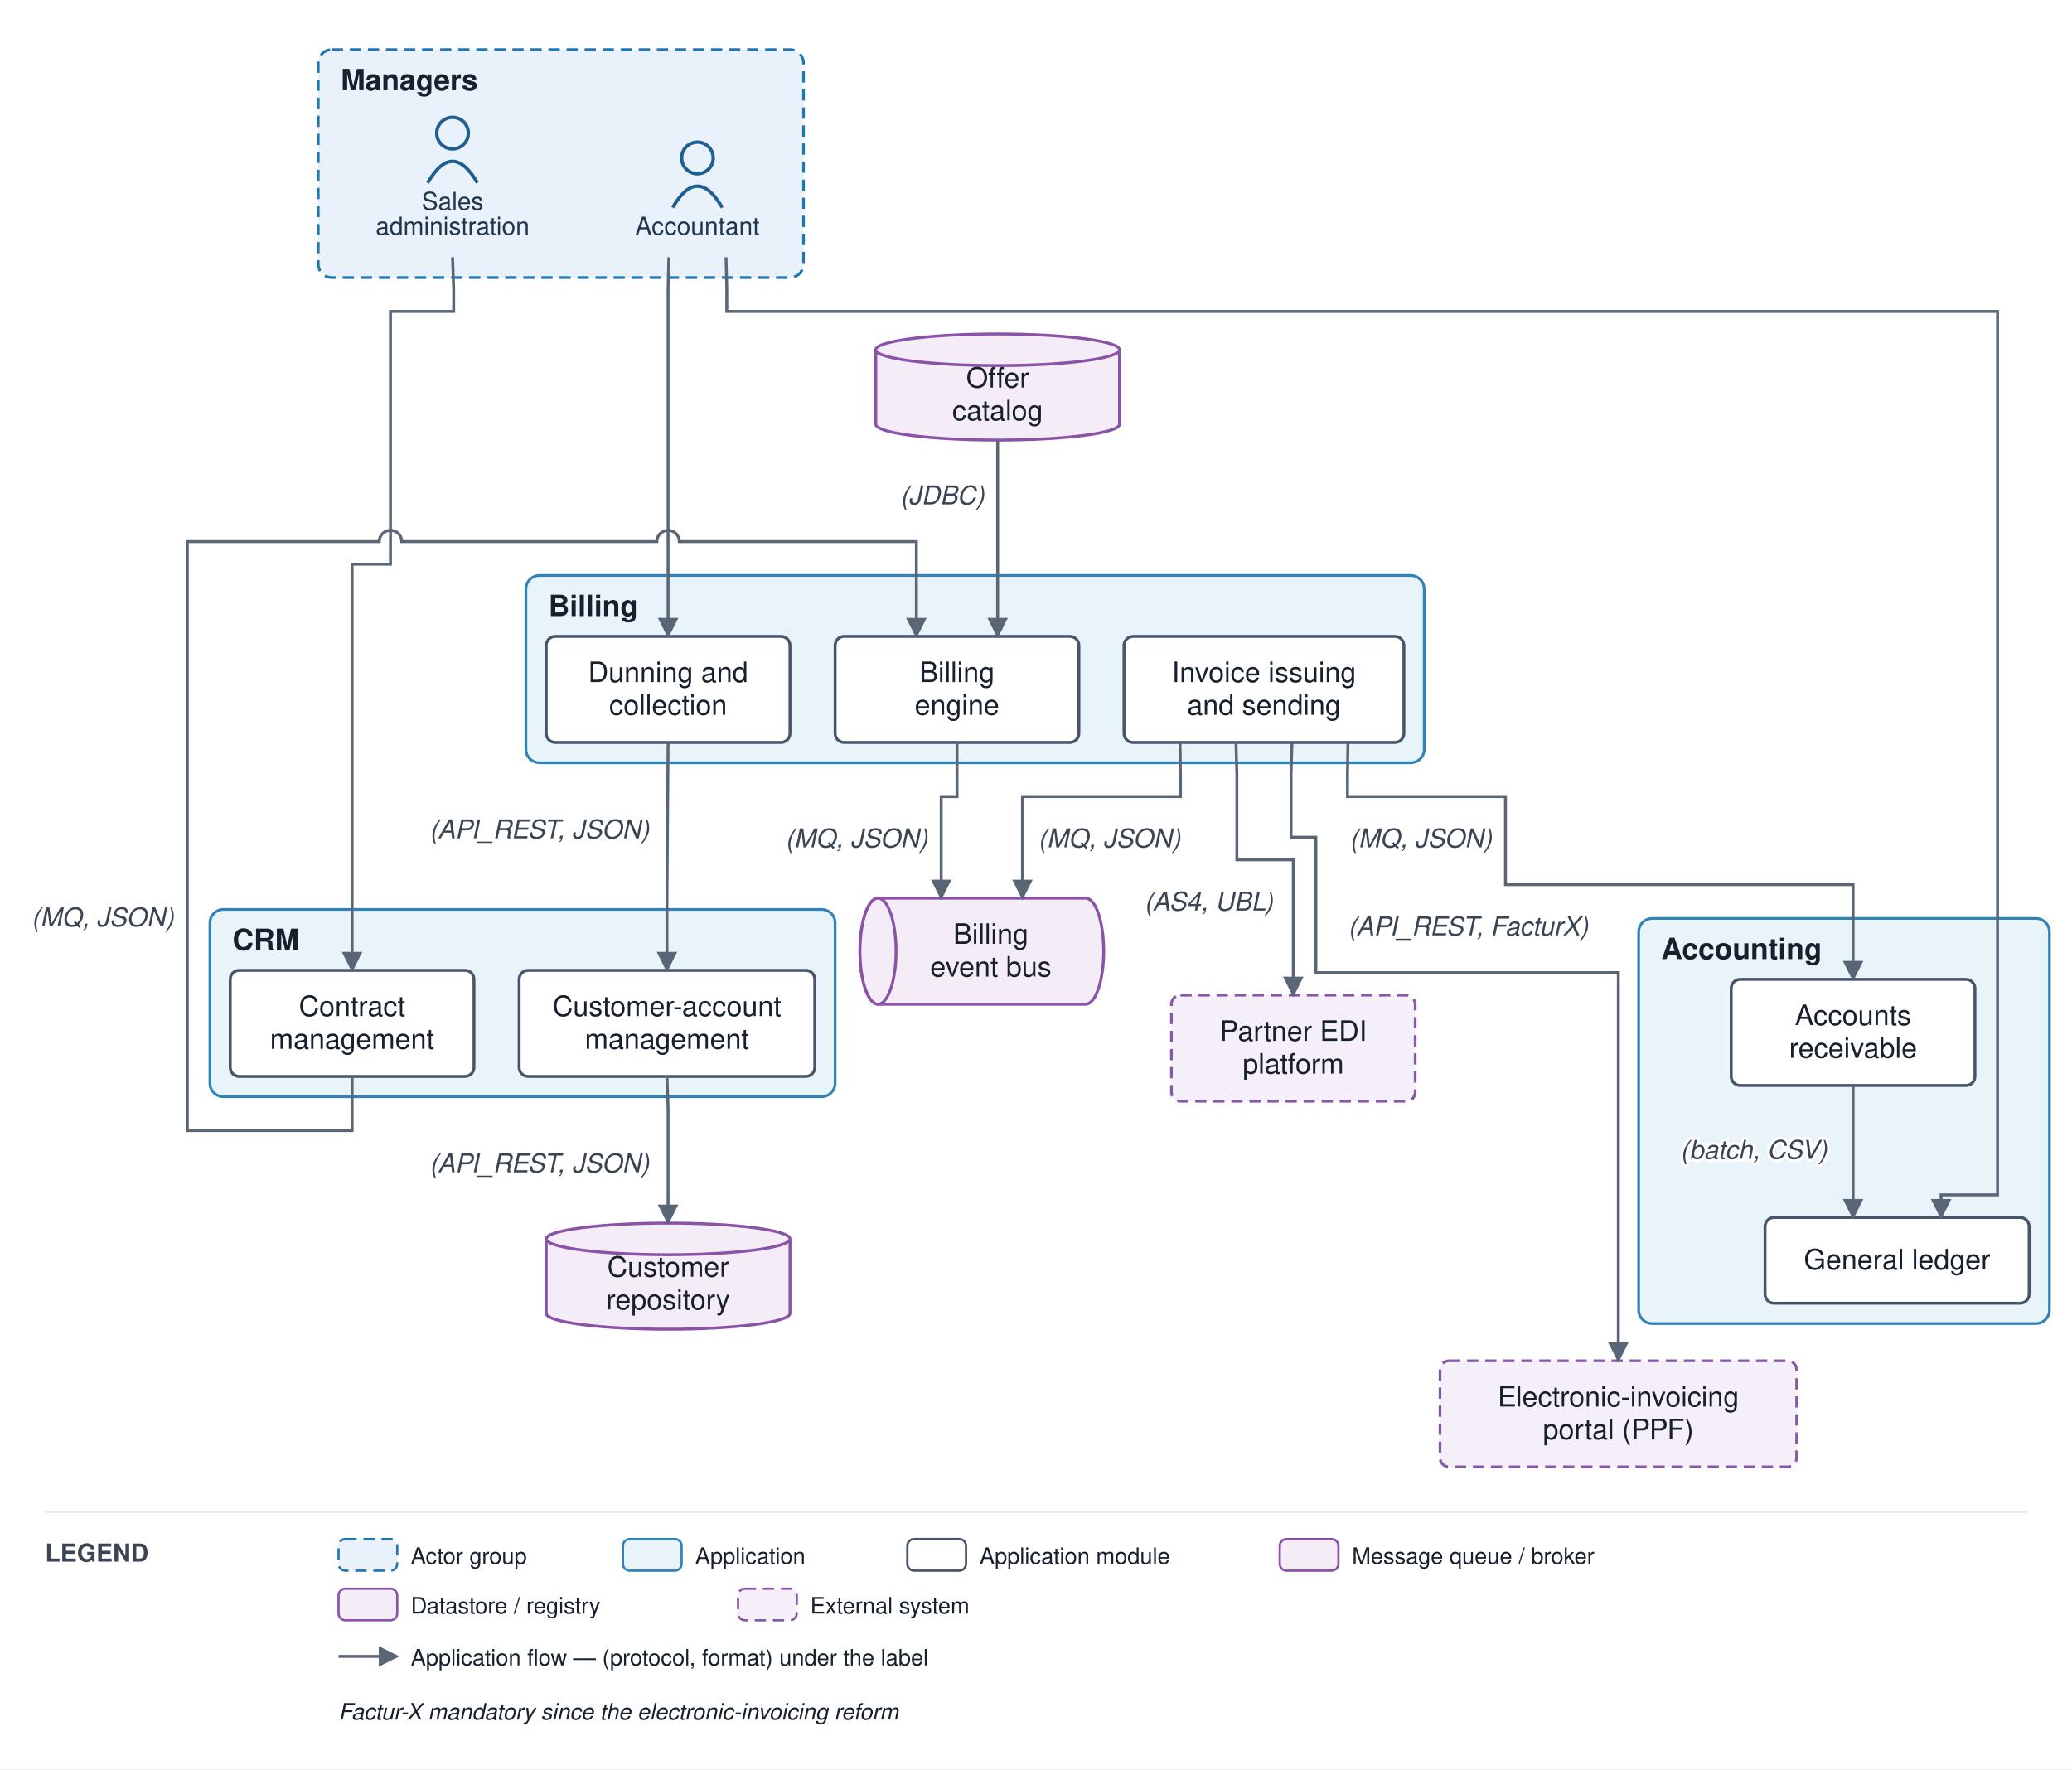
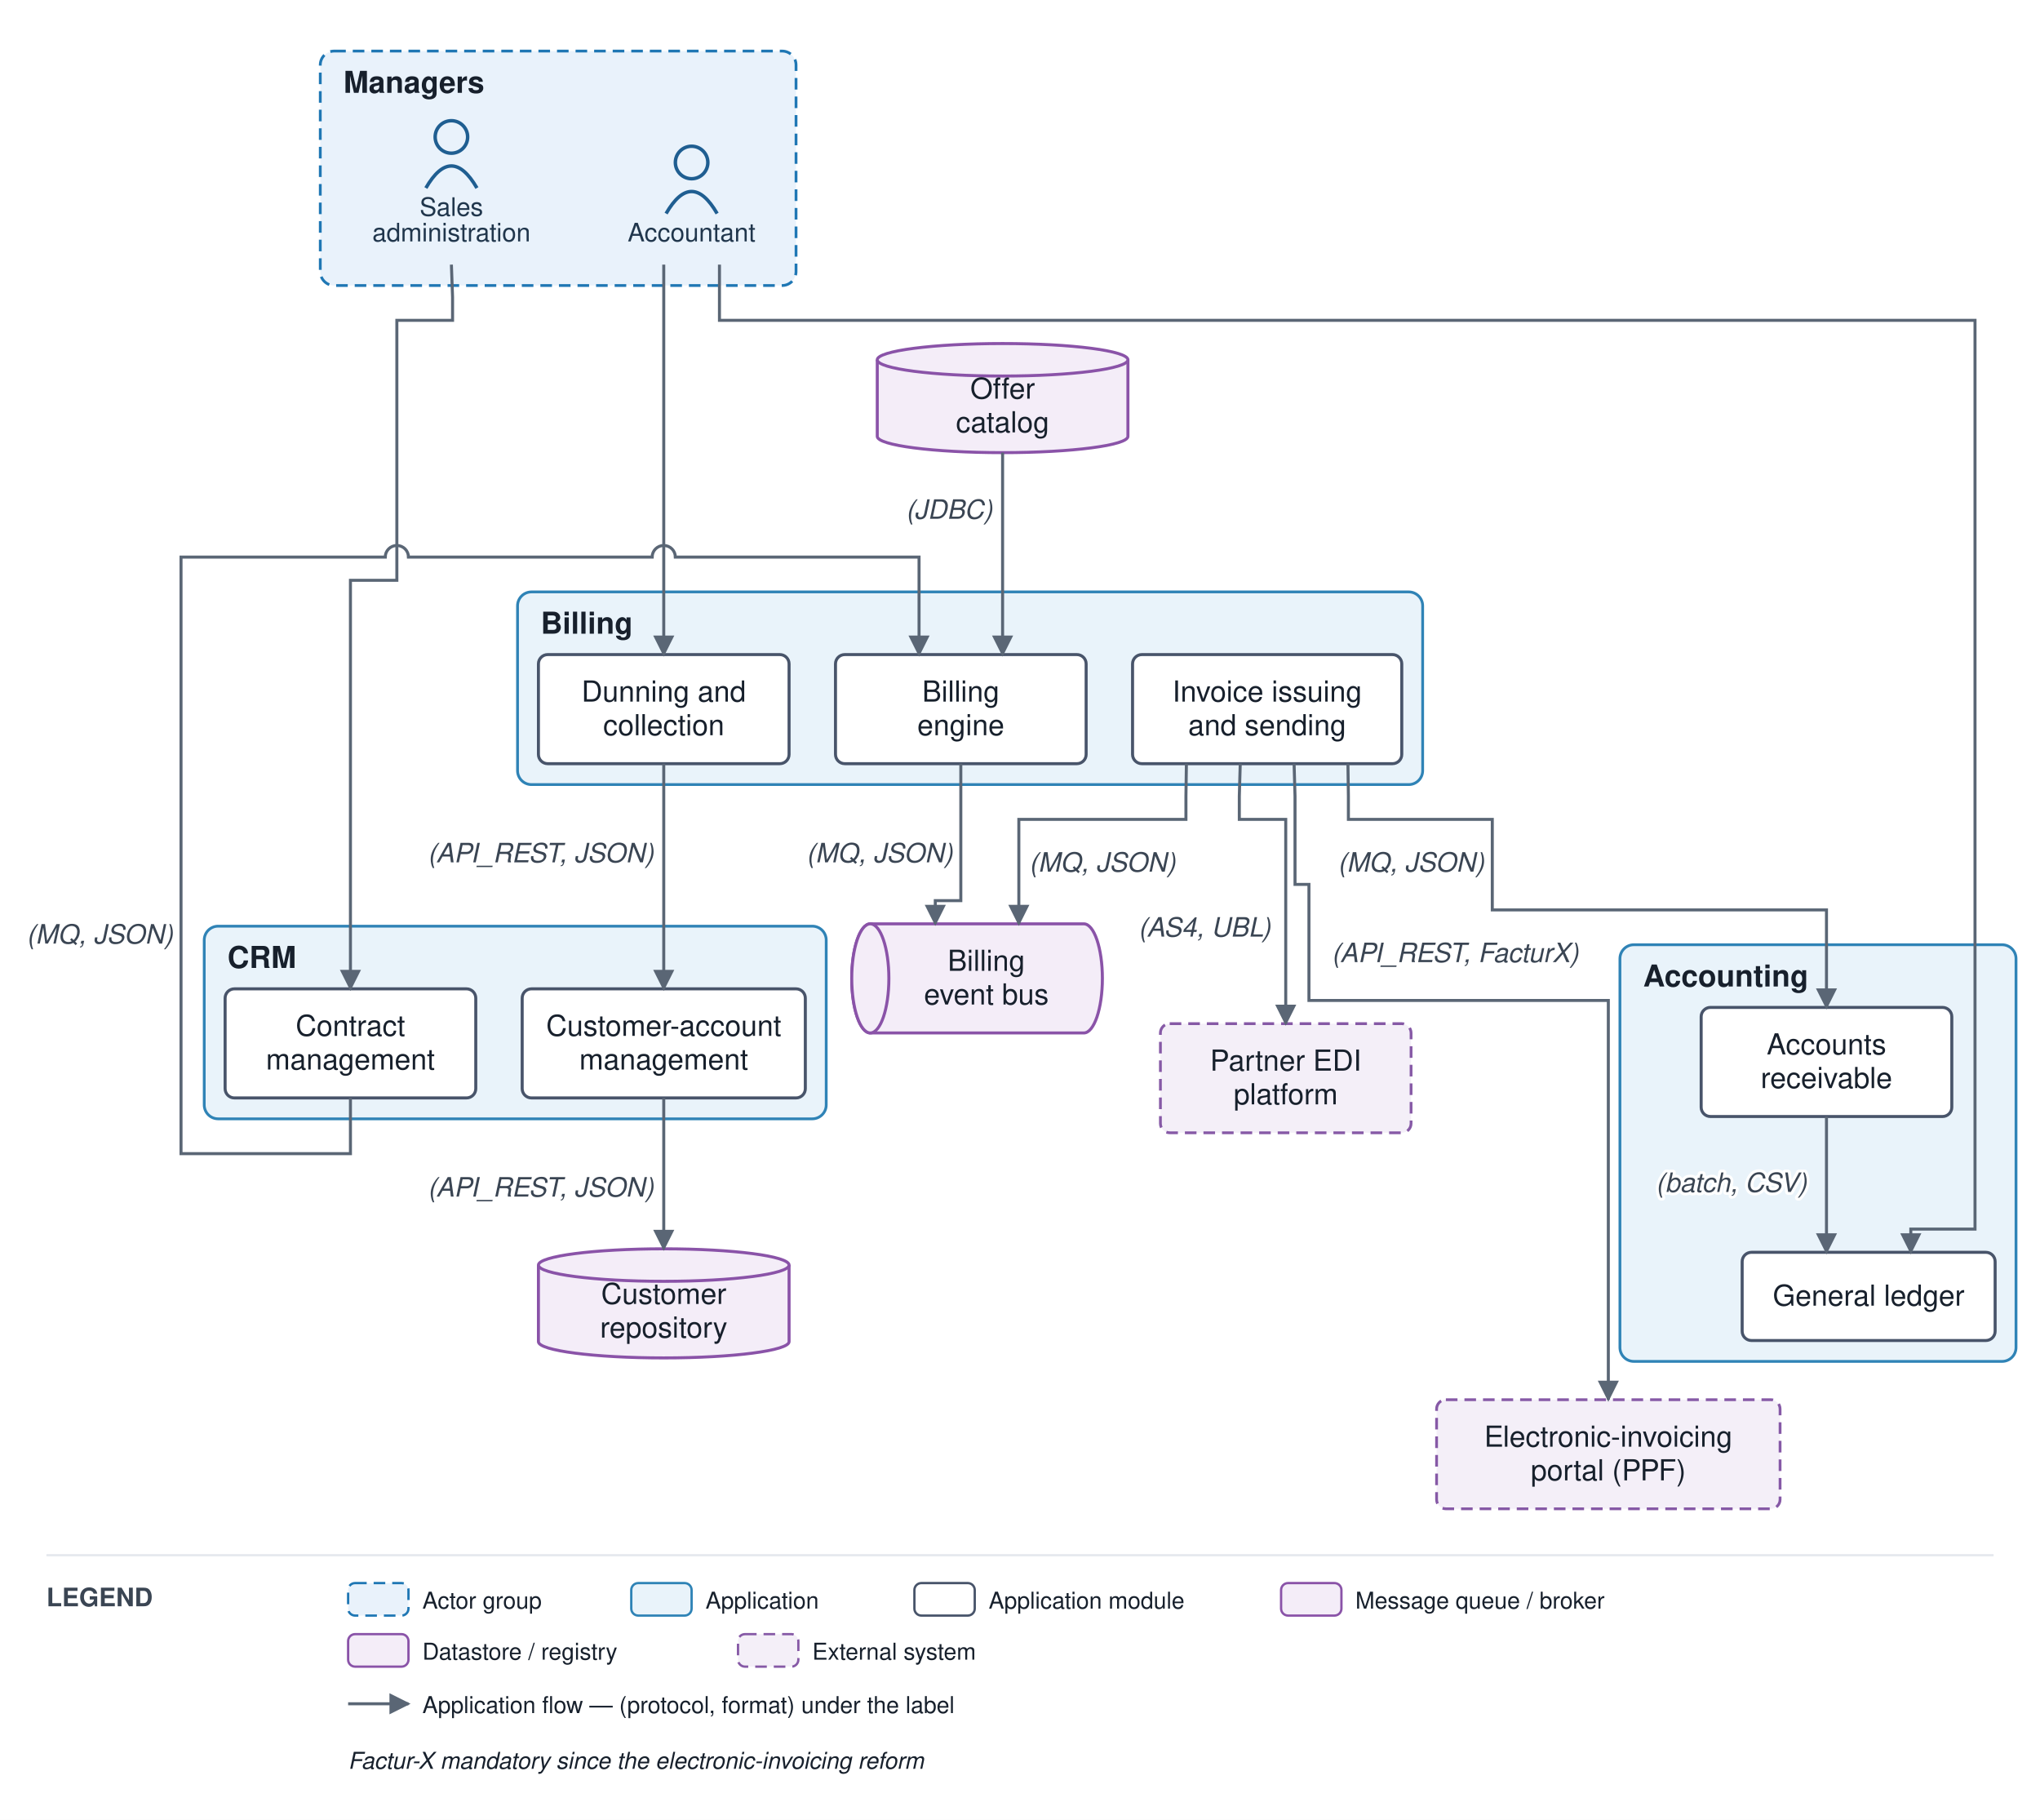
- <svg xmlns="http://www.w3.org/2000/svg" viewBox="0 0 918 784" font-family="Helvetica,Arial,sans-serif">
+ <svg xmlns="http://www.w3.org/2000/svg" viewBox="0 0 879 784" font-family="Helvetica,Arial,sans-serif">
  <defs>
    <marker id="arr" viewBox="0 0 10 10" refX="9" refY="5" markerWidth="7" markerHeight="7" orient="auto-start-reverse">
      <path d="M0,0 L10,5 L0,10 z" fill="#5a6675" />
    </marker>
  </defs>
-   <rect width="918" height="784" fill="#ffffff" />
-   <rect x="141" y="22" width="215" height="101" rx="6" fill="#e9f2fb" stroke="#1f77b4" stroke-width="1.2" stroke-dasharray="5 3" />
-   <text x="151" y="40" font-size="13" font-weight="bold" fill="#17202c">Managers</text>
-   <rect x="93" y="403" width="277" height="83" rx="6" fill="#e9f3fa" stroke="#2f83b6" stroke-width="1.2" />
-   <text x="103" y="421" font-size="13" font-weight="bold" fill="#17202c">CRM</text>
-   <rect x="233" y="255" width="398" height="83" rx="6" fill="#e9f3fa" stroke="#2f83b6" stroke-width="1.2" />
-   <text x="243" y="273" font-size="13" font-weight="bold" fill="#17202c">Billing</text>
-   <rect x="726" y="407" width="182" height="179.5" rx="6" fill="#e9f3fa" stroke="#2f83b6" stroke-width="1.2" />
-   <text x="736" y="425" font-size="13" font-weight="bold" fill="#17202c">Accounting</text>
-   <circle cx="309" cy="70" r="7" fill="none" stroke="#1f5e91" stroke-width="1.5" />
-   <path d="M 298 92 q 11 -19 22 0" fill="none" stroke="#1f5e91" stroke-width="1.5" />
-   <text x="309" y="104" font-size="11" text-anchor="middle" fill="#20364c">Accountant</text>
-   <circle cx="200.5" cy="59" r="7" fill="none" stroke="#1f5e91" stroke-width="1.5" />
-   <path d="M 189.5 81 q 11 -19 22 0" fill="none" stroke="#1f5e91" stroke-width="1.5" />
-   <text x="200.5" y="93" font-size="11" text-anchor="middle" fill="#20364c">Sales</text>
-   <text x="200.5" y="104" font-size="11" text-anchor="middle" fill="#20364c">administration</text>
-   <rect x="230" y="430" width="131" height="47" rx="4" fill="#ffffff" stroke="#48546a" stroke-width="1.3" />
-   <text x="295.5" y="450.25" font-size="12.5" text-anchor="middle" fill="#17202c">Customer-account</text>
-   <text x="295.5" y="464.75" font-size="12.5" text-anchor="middle" fill="#17202c">management</text>
-   <rect x="102" y="430" width="108" height="47" rx="4" fill="#ffffff" stroke="#48546a" stroke-width="1.3" />
-   <text x="156" y="450.25" font-size="12.5" text-anchor="middle" fill="#17202c">Contract</text>
-   <text x="156" y="464.75" font-size="12.5" text-anchor="middle" fill="#17202c">management</text>
-   <rect x="370" y="282" width="108" height="47" rx="4" fill="#ffffff" stroke="#48546a" stroke-width="1.3" />
-   <text x="424" y="302.25" font-size="12.5" text-anchor="middle" fill="#17202c">Billing</text>
-   <text x="424" y="316.75" font-size="12.5" text-anchor="middle" fill="#17202c">engine</text>
-   <rect x="498" y="282" width="124" height="47" rx="4" fill="#ffffff" stroke="#48546a" stroke-width="1.3" />
-   <text x="560" y="302.25" font-size="12.5" text-anchor="middle" fill="#17202c">Invoice issuing</text>
-   <text x="560" y="316.75" font-size="12.5" text-anchor="middle" fill="#17202c">and sending</text>
-   <rect x="242" y="282" width="108" height="47" rx="4" fill="#ffffff" stroke="#48546a" stroke-width="1.3" />
-   <text x="296" y="302.25" font-size="12.5" text-anchor="middle" fill="#17202c">Dunning and</text>
-   <text x="296" y="316.75" font-size="12.5" text-anchor="middle" fill="#17202c">collection</text>
-   <rect x="782" y="539.5" width="117" height="38" rx="4" fill="#ffffff" stroke="#48546a" stroke-width="1.3" />
-   <text x="840.5" y="562.5" font-size="12.5" text-anchor="middle" fill="#17202c">General ledger</text>
-   <rect x="767" y="434" width="108" height="47" rx="4" fill="#ffffff" stroke="#48546a" stroke-width="1.3" />
-   <text x="821" y="454.25" font-size="12.5" text-anchor="middle" fill="#17202c">Accounts</text>
-   <text x="821" y="468.75" font-size="12.5" text-anchor="middle" fill="#17202c">receivable</text>
-   <path d="M 389 398 h 92 a 8 23.5 0 0 1 0 47 h -92 a 8 23.5 0 0 1 0 -47" fill="#f4edf8" stroke="#8a53a8" stroke-width="1.3" />
-   <ellipse cx="389" cy="421.5" rx="8" ry="23.5" fill="#f4edf8" stroke="#8a53a8" stroke-width="1.3" />
-   <text x="439" y="418.25" font-size="12.5" text-anchor="middle" fill="#17202c">Billing</text>
-   <text x="439" y="432.75" font-size="12.5" text-anchor="middle" fill="#17202c">event bus</text>
-   <path d="M 242 549 v 33 a 54 7 0 0 0 108 0 v -33" fill="#f4edf8" stroke="#8a53a8" stroke-width="1.3" />
-   <ellipse cx="296" cy="549" rx="54" ry="7" fill="#f4edf8" stroke="#8a53a8" stroke-width="1.3" />
-   <text x="296" y="565.75" font-size="12.5" text-anchor="middle" fill="#17202c">Customer</text>
-   <text x="296" y="580.25" font-size="12.5" text-anchor="middle" fill="#17202c">repository</text>
-   <path d="M 388 155 v 33 a 54 7 0 0 0 108 0 v -33" fill="#f4edf8" stroke="#8a53a8" stroke-width="1.3" />
-   <ellipse cx="442" cy="155" rx="54" ry="7" fill="#f4edf8" stroke="#8a53a8" stroke-width="1.3" />
-   <text x="442" y="171.75" font-size="12.5" text-anchor="middle" fill="#17202c">Offer</text>
-   <text x="442" y="186.25" font-size="12.5" text-anchor="middle" fill="#17202c">catalog</text>
-   <rect x="519" y="441" width="108" height="47" rx="4" fill="#f4eff8" stroke="#8659a6" stroke-width="1.2" stroke-dasharray="5 3" />
-   <text x="573" y="461.25" font-size="12.5" text-anchor="middle" fill="#17202c">Partner EDI</text>
-   <text x="573" y="475.75" font-size="12.5" text-anchor="middle" fill="#17202c">platform</text>
-   <rect x="638" y="603" width="158" height="47" rx="4" fill="#f4eff8" stroke="#8659a6" stroke-width="1.2" stroke-dasharray="5 3" />
-   <text x="717" y="623.25" font-size="12.5" text-anchor="middle" fill="#17202c">Electronic-invoicing</text>
-   <text x="717" y="637.75" font-size="12.5" text-anchor="middle" fill="#17202c">portal (PPF)</text>
-   <path d="M 200.5 114 L 201 128 L 201 138 L 173 138 L 173 250 L 156 250 L 156 430" fill="none" stroke="#5a6675" stroke-width="1.3" marker-end="url(#arr)" />
-   <path d="M 295.5 477 L 296 491 L 296 542" fill="none" stroke="#5a6675" stroke-width="1.3" marker-end="url(#arr)" />
-   <text x="239" y="519.5" font-size="11.5" text-anchor="middle" fill="#3a4553" font-style="italic" stroke="#ffffff" stroke-width="2.5" paint-order="stroke" stroke-linejoin="round">(API_REST, JSON)</text>
-   <path d="M 156 477 L 156 501 L 83 501 L 83 240 L 168 240 A 5 5 0 0 1 178 240 L 291 240 A 5 5 0 0 1 301 240 L 406 240 L 406 282" fill="none" stroke="#5a6675" stroke-width="1.3" marker-end="url(#arr)" />
-   <text x="45.5" y="410.5" font-size="11.5" text-anchor="middle" fill="#3a4553" font-style="italic" stroke="#ffffff" stroke-width="2.5" paint-order="stroke" stroke-linejoin="round">(MQ, JSON)</text>
-   <path d="M 442 195 L 442 282" fill="none" stroke="#5a6675" stroke-width="1.3" marker-end="url(#arr)" />
-   <text x="417.5" y="223.5" font-size="11.5" text-anchor="middle" fill="#3a4553" font-style="italic" stroke="#ffffff" stroke-width="2.5" paint-order="stroke" stroke-linejoin="round">(JDBC)</text>
-   <path d="M 424 329 L 424 353 L 417 353 L 417 398" fill="none" stroke="#5a6675" stroke-width="1.3" marker-end="url(#arr)" />
-   <text x="379.5" y="375.5" font-size="11.5" text-anchor="middle" fill="#3a4553" font-style="italic" stroke="#ffffff" stroke-width="2.5" paint-order="stroke" stroke-linejoin="round">(MQ, JSON)</text>
-   <path d="M 522.8 329 L 523 343 L 523 353 L 453 353 L 453 398" fill="none" stroke="#5a6675" stroke-width="1.3" marker-end="url(#arr)" />
-   <text x="491.5" y="375.5" font-size="11.5" text-anchor="middle" fill="#3a4553" font-style="italic" stroke="#ffffff" stroke-width="2.5" paint-order="stroke" stroke-linejoin="round">(MQ, JSON)</text>
-   <path d="M 547.6 329 L 548 343 L 548 381 L 573 381 L 573 441" fill="none" stroke="#5a6675" stroke-width="1.3" marker-end="url(#arr)" />
-   <text x="535.5" y="403.5" font-size="11.5" text-anchor="middle" fill="#3a4553" font-style="italic" stroke="#ffffff" stroke-width="2.5" paint-order="stroke" stroke-linejoin="round">(AS4, UBL)</text>
-   <path d="M 572.4 329 L 572 343 L 572 371 L 583 371 L 583 431 L 717 431 L 717 603" fill="none" stroke="#5a6675" stroke-width="1.3" marker-end="url(#arr)" />
-   <text x="650.5" y="414.5" font-size="11.5" text-anchor="middle" fill="#3a4553" font-style="italic" stroke="#ffffff" stroke-width="2.5" paint-order="stroke" stroke-linejoin="round">(API_REST, FacturX)</text>
-   <path d="M 597.2 329 L 597 343 L 597 353 L 667 353 L 667 392 L 821 392 L 821 434" fill="none" stroke="#5a6675" stroke-width="1.3" marker-end="url(#arr)" />
-   <text x="629.5" y="375.5" font-size="11.5" text-anchor="middle" fill="#3a4553" font-style="italic" stroke="#ffffff" stroke-width="2.5" paint-order="stroke" stroke-linejoin="round">(MQ, JSON)</text>
-   <path d="M 296 329 L 295.5 398 L 295.5 430" fill="none" stroke="#5a6675" stroke-width="1.3" marker-end="url(#arr)" />
-   <text x="239" y="371.5" font-size="11.5" text-anchor="middle" fill="#3a4553" font-style="italic" stroke="#ffffff" stroke-width="2.5" paint-order="stroke" stroke-linejoin="round">(API_REST, JSON)</text>
-   <path d="M 821 481 L 821 539.5" fill="none" stroke="#5a6675" stroke-width="1.3" marker-end="url(#arr)" />
-   <text x="777" y="513.5" font-size="11.5" text-anchor="middle" fill="#3a4553" font-style="italic" stroke="#ffffff" stroke-width="2.5" paint-order="stroke" stroke-linejoin="round">(batch, CSV)</text>
-   <path d="M 321.667 114 L 322 128 L 322 138 L 678 138 L 678 138 L 885 138 L 885 529.5 L 860 529.5 L 860 539.5" fill="none" stroke="#5a6675" stroke-width="1.3" marker-end="url(#arr)" />
-   <path d="M 296.333 114 L 296 128 L 296 282" fill="none" stroke="#5a6675" stroke-width="1.3" marker-end="url(#arr)" />
-   <line x1="20" y1="670" x2="898" y2="670" stroke="#e6e9ee" stroke-width="1" />
+   <rect width="879" height="784" fill="#ffffff" />
+   <rect x="138" y="22" width="205" height="101" rx="6" fill="#e9f2fb" stroke="#1f77b4" stroke-width="1.2" stroke-dasharray="5 3" />
+   <text x="148" y="40" font-size="13" font-weight="bold" fill="#17202c">Managers</text>
+   <rect x="88" y="399" width="268" height="83" rx="6" fill="#e9f3fa" stroke="#2f83b6" stroke-width="1.2" />
+   <text x="98" y="417" font-size="13" font-weight="bold" fill="#17202c">CRM</text>
+   <rect x="223" y="255" width="390" height="83" rx="6" fill="#e9f3fa" stroke="#2f83b6" stroke-width="1.2" />
+   <text x="233" y="273" font-size="13" font-weight="bold" fill="#17202c">Billing</text>
+   <rect x="698" y="407" width="170.667" height="179.5" rx="6" fill="#e9f3fa" stroke="#2f83b6" stroke-width="1.2" />
+   <text x="708" y="425" font-size="13" font-weight="bold" fill="#17202c">Accounting</text>
+   <circle cx="298" cy="70" r="7" fill="none" stroke="#1f5e91" stroke-width="1.5" />
+   <path d="M 287 92 q 11 -19 22 0" fill="none" stroke="#1f5e91" stroke-width="1.5" />
+   <text x="298" y="104" font-size="11" text-anchor="middle" fill="#20364c">Accountant</text>
+   <circle cx="194.5" cy="59" r="7" fill="none" stroke="#1f5e91" stroke-width="1.5" />
+   <path d="M 183.5 81 q 11 -19 22 0" fill="none" stroke="#1f5e91" stroke-width="1.5" />
+   <text x="194.5" y="93" font-size="11" text-anchor="middle" fill="#20364c">Sales</text>
+   <text x="194.5" y="104" font-size="11" text-anchor="middle" fill="#20364c">administration</text>
+   <rect x="225" y="426" width="122" height="47" rx="4" fill="#ffffff" stroke="#48546a" stroke-width="1.3" />
+   <text x="286" y="446.25" font-size="12.5" text-anchor="middle" fill="#17202c">Customer-account</text>
+   <text x="286" y="460.75" font-size="12.5" text-anchor="middle" fill="#17202c">management</text>
+   <rect x="97" y="426" width="108" height="47" rx="4" fill="#ffffff" stroke="#48546a" stroke-width="1.3" />
+   <text x="151" y="446.25" font-size="12.5" text-anchor="middle" fill="#17202c">Contract</text>
+   <text x="151" y="460.75" font-size="12.5" text-anchor="middle" fill="#17202c">management</text>
+   <rect x="360" y="282" width="108" height="47" rx="4" fill="#ffffff" stroke="#48546a" stroke-width="1.3" />
+   <text x="414" y="302.25" font-size="12.5" text-anchor="middle" fill="#17202c">Billing</text>
+   <text x="414" y="316.75" font-size="12.5" text-anchor="middle" fill="#17202c">engine</text>
+   <rect x="488" y="282" width="116" height="47" rx="4" fill="#ffffff" stroke="#48546a" stroke-width="1.3" />
+   <text x="546" y="302.25" font-size="12.5" text-anchor="middle" fill="#17202c">Invoice issuing</text>
+   <text x="546" y="316.75" font-size="12.5" text-anchor="middle" fill="#17202c">and sending</text>
+   <rect x="232" y="282" width="108" height="47" rx="4" fill="#ffffff" stroke="#48546a" stroke-width="1.3" />
+   <text x="286" y="302.25" font-size="12.5" text-anchor="middle" fill="#17202c">Dunning and</text>
+   <text x="286" y="316.75" font-size="12.5" text-anchor="middle" fill="#17202c">collection</text>
+   <rect x="750.667" y="539.5" width="109" height="38" rx="4" fill="#ffffff" stroke="#48546a" stroke-width="1.3" />
+   <text x="805.167" y="562.5" font-size="12.5" text-anchor="middle" fill="#17202c">General ledger</text>
+   <rect x="733" y="434" width="108" height="47" rx="4" fill="#ffffff" stroke="#48546a" stroke-width="1.3" />
+   <text x="787" y="454.25" font-size="12.5" text-anchor="middle" fill="#17202c">Accounts</text>
+   <text x="787" y="468.75" font-size="12.5" text-anchor="middle" fill="#17202c">receivable</text>
+   <path d="M 375 398 h 92 a 8 23.5 0 0 1 0 47 h -92 a 8 23.5 0 0 1 0 -47" fill="#f4edf8" stroke="#8a53a8" stroke-width="1.3" />
+   <ellipse cx="375" cy="421.5" rx="8" ry="23.5" fill="#f4edf8" stroke="#8a53a8" stroke-width="1.3" />
+   <text x="425" y="418.25" font-size="12.5" text-anchor="middle" fill="#17202c">Billing</text>
+   <text x="425" y="432.75" font-size="12.5" text-anchor="middle" fill="#17202c">event bus</text>
+   <path d="M 232 545 v 33 a 54 7 0 0 0 108 0 v -33" fill="#f4edf8" stroke="#8a53a8" stroke-width="1.3" />
+   <ellipse cx="286" cy="545" rx="54" ry="7" fill="#f4edf8" stroke="#8a53a8" stroke-width="1.3" />
+   <text x="286" y="561.75" font-size="12.5" text-anchor="middle" fill="#17202c">Customer</text>
+   <text x="286" y="576.25" font-size="12.5" text-anchor="middle" fill="#17202c">repository</text>
+   <path d="M 378 155 v 33 a 54 7 0 0 0 108 0 v -33" fill="#f4edf8" stroke="#8a53a8" stroke-width="1.3" />
+   <ellipse cx="432" cy="155" rx="54" ry="7" fill="#f4edf8" stroke="#8a53a8" stroke-width="1.3" />
+   <text x="432" y="171.75" font-size="12.5" text-anchor="middle" fill="#17202c">Offer</text>
+   <text x="432" y="186.25" font-size="12.5" text-anchor="middle" fill="#17202c">catalog</text>
+   <rect x="500" y="441" width="108" height="47" rx="4" fill="#f4eff8" stroke="#8659a6" stroke-width="1.2" stroke-dasharray="5 3" />
+   <text x="554" y="461.25" font-size="12.5" text-anchor="middle" fill="#17202c">Partner EDI</text>
+   <text x="554" y="475.75" font-size="12.5" text-anchor="middle" fill="#17202c">platform</text>
+   <rect x="619" y="603" width="148" height="47" rx="4" fill="#f4eff8" stroke="#8659a6" stroke-width="1.2" stroke-dasharray="5 3" />
+   <text x="693" y="623.25" font-size="12.5" text-anchor="middle" fill="#17202c">Electronic-invoicing</text>
+   <text x="693" y="637.75" font-size="12.5" text-anchor="middle" fill="#17202c">portal (PPF)</text>
+   <path d="M 194.5 114 L 195 128 L 195 138 L 171 138 L 171 250 L 151 250 L 151 426" fill="none" stroke="#5a6675" stroke-width="1.3" marker-end="url(#arr)" />
+   <path d="M 286 473 L 286 538" fill="none" stroke="#5a6675" stroke-width="1.3" marker-end="url(#arr)" />
+   <text x="233" y="515.5" font-size="11.5" text-anchor="middle" fill="#3a4553" font-style="italic" stroke="#ffffff" stroke-width="2.5" paint-order="stroke" stroke-linejoin="round">(API_REST, JSON)</text>
+   <path d="M 151 473 L 151 497 L 78 497 L 78 240 L 166 240 A 5 5 0 0 1 176 240 L 281 240 A 5 5 0 0 1 291 240 L 396 240 L 396 282" fill="none" stroke="#5a6675" stroke-width="1.3" marker-end="url(#arr)" />
+   <text x="43" y="406.5" font-size="11.5" text-anchor="middle" fill="#3a4553" font-style="italic" stroke="#ffffff" stroke-width="2.5" paint-order="stroke" stroke-linejoin="round">(MQ, JSON)</text>
+   <path d="M 432 195 L 432 282" fill="none" stroke="#5a6675" stroke-width="1.3" marker-end="url(#arr)" />
+   <text x="409" y="223.5" font-size="11.5" text-anchor="middle" fill="#3a4553" font-style="italic" stroke="#ffffff" stroke-width="2.5" paint-order="stroke" stroke-linejoin="round">(JDBC)</text>
+   <path d="M 414 329 L 414 388 L 403 388 L 403 398" fill="none" stroke="#5a6675" stroke-width="1.3" marker-end="url(#arr)" />
+   <text x="379" y="371.5" font-size="11.5" text-anchor="middle" fill="#3a4553" font-style="italic" stroke="#ffffff" stroke-width="2.5" paint-order="stroke" stroke-linejoin="round">(MQ, JSON)</text>
+   <path d="M 511.2 329 L 511 343 L 511 353 L 439 353 L 439 398" fill="none" stroke="#5a6675" stroke-width="1.3" marker-end="url(#arr)" />
+   <text x="475" y="375.5" font-size="11.5" text-anchor="middle" fill="#3a4553" font-style="italic" stroke="#ffffff" stroke-width="2.5" paint-order="stroke" stroke-linejoin="round">(MQ, JSON)</text>
+   <path d="M 534.4 329 L 534 343 L 534 353 L 554 353 L 554 441" fill="none" stroke="#5a6675" stroke-width="1.3" marker-end="url(#arr)" />
+   <text x="519" y="403.5" font-size="11.5" text-anchor="middle" fill="#3a4553" font-style="italic" stroke="#ffffff" stroke-width="2.5" paint-order="stroke" stroke-linejoin="round">(AS4, UBL)</text>
+   <path d="M 557.6 329 L 558 343 L 558 381 L 564 381 L 564 431 L 693 431 L 693 603" fill="none" stroke="#5a6675" stroke-width="1.3" marker-end="url(#arr)" />
+   <text x="627" y="414.5" font-size="11.5" text-anchor="middle" fill="#3a4553" font-style="italic" stroke="#ffffff" stroke-width="2.5" paint-order="stroke" stroke-linejoin="round">(API_REST, FacturX)</text>
+   <path d="M 580.8 329 L 581 343 L 581 353 L 643 353 L 643 392 L 787 392 L 787 434" fill="none" stroke="#5a6675" stroke-width="1.3" marker-end="url(#arr)" />
+   <text x="608" y="375.5" font-size="11.5" text-anchor="middle" fill="#3a4553" font-style="italic" stroke="#ffffff" stroke-width="2.5" paint-order="stroke" stroke-linejoin="round">(MQ, JSON)</text>
+   <path d="M 286 329 L 286 426" fill="none" stroke="#5a6675" stroke-width="1.3" marker-end="url(#arr)" />
+   <text x="233" y="371.5" font-size="11.5" text-anchor="middle" fill="#3a4553" font-style="italic" stroke="#ffffff" stroke-width="2.5" paint-order="stroke" stroke-linejoin="round">(API_REST, JSON)</text>
+   <path d="M 787 481 L 787 539.5" fill="none" stroke="#5a6675" stroke-width="1.3" marker-end="url(#arr)" />
+   <text x="746" y="513.5" font-size="11.5" text-anchor="middle" fill="#3a4553" font-style="italic" stroke="#ffffff" stroke-width="2.5" paint-order="stroke" stroke-linejoin="round">(batch, CSV)</text>
+   <path d="M 310 114 L 310 138 L 654 138 L 654 138 L 851 138 L 851 529.5 L 823.333 529.5 L 823.333 539.5" fill="none" stroke="#5a6675" stroke-width="1.3" marker-end="url(#arr)" />
+   <path d="M 286 114 L 286 282" fill="none" stroke="#5a6675" stroke-width="1.3" marker-end="url(#arr)" />
+   <line x1="20" y1="670" x2="859" y2="670" stroke="#e6e9ee" stroke-width="1" />
  <text x="20" y="692" font-size="11" font-weight="bold" fill="#3a4553">LEGEND</text>
  <rect x="150" y="682" width="26" height="14" rx="3" fill="#e9f2fb" stroke="#1f77b4" stroke-dasharray="5 3" />
  <text x="182" y="693" font-size="10" fill="#17202c">Actor group</text>
-   <rect x="276" y="682" width="26" height="14" rx="3" fill="#e9f3fa" stroke="#2f83b6" />
-   <text x="308" y="693" font-size="10" fill="#17202c">Application</text>
-   <rect x="402" y="682" width="26" height="14" rx="3" fill="#ffffff" stroke="#48546a" />
-   <text x="434" y="693" font-size="10" fill="#17202c">Application module</text>
-   <rect x="567" y="682" width="26" height="14" rx="3" fill="#f4edf8" stroke="#8a53a8" />
-   <text x="599" y="693" font-size="10" fill="#17202c">Message queue / broker</text>
+   <rect x="272" y="682" width="26" height="14" rx="3" fill="#e9f3fa" stroke="#2f83b6" />
+   <text x="304" y="693" font-size="10" fill="#17202c">Application</text>
+   <rect x="394" y="682" width="26" height="14" rx="3" fill="#ffffff" stroke="#48546a" />
+   <text x="426" y="693" font-size="10" fill="#17202c">Application module</text>
+   <rect x="552" y="682" width="26" height="14" rx="3" fill="#f4edf8" stroke="#8a53a8" />
+   <text x="584" y="693" font-size="10" fill="#17202c">Message queue / broker</text>
  <rect x="150" y="704" width="26" height="14" rx="3" fill="#f4edf8" stroke="#8a53a8" />
  <text x="182" y="715" font-size="10" fill="#17202c">Datastore / registry</text>
-   <rect x="327" y="704" width="26" height="14" rx="3" fill="#f4eff8" stroke="#8659a6" stroke-dasharray="5 3" />
-   <text x="359" y="715" font-size="10" fill="#17202c">External system</text>
+   <rect x="318" y="704" width="26" height="14" rx="3" fill="#f4eff8" stroke="#8659a6" stroke-dasharray="5 3" />
+   <text x="350" y="715" font-size="10" fill="#17202c">External system</text>
  <line x1="150" y1="734" x2="176" y2="734" stroke="#5a6675" stroke-width="1.3" marker-end="url(#arr)" />
  <text x="182" y="738" font-size="10" fill="#17202c">Application flow — (protocol, format) under the label</text>
  <text x="150" y="762" font-size="10" fill="#17202c" font-style="italic">Factur-X mandatory since the electronic-invoicing reform</text>
</svg>
